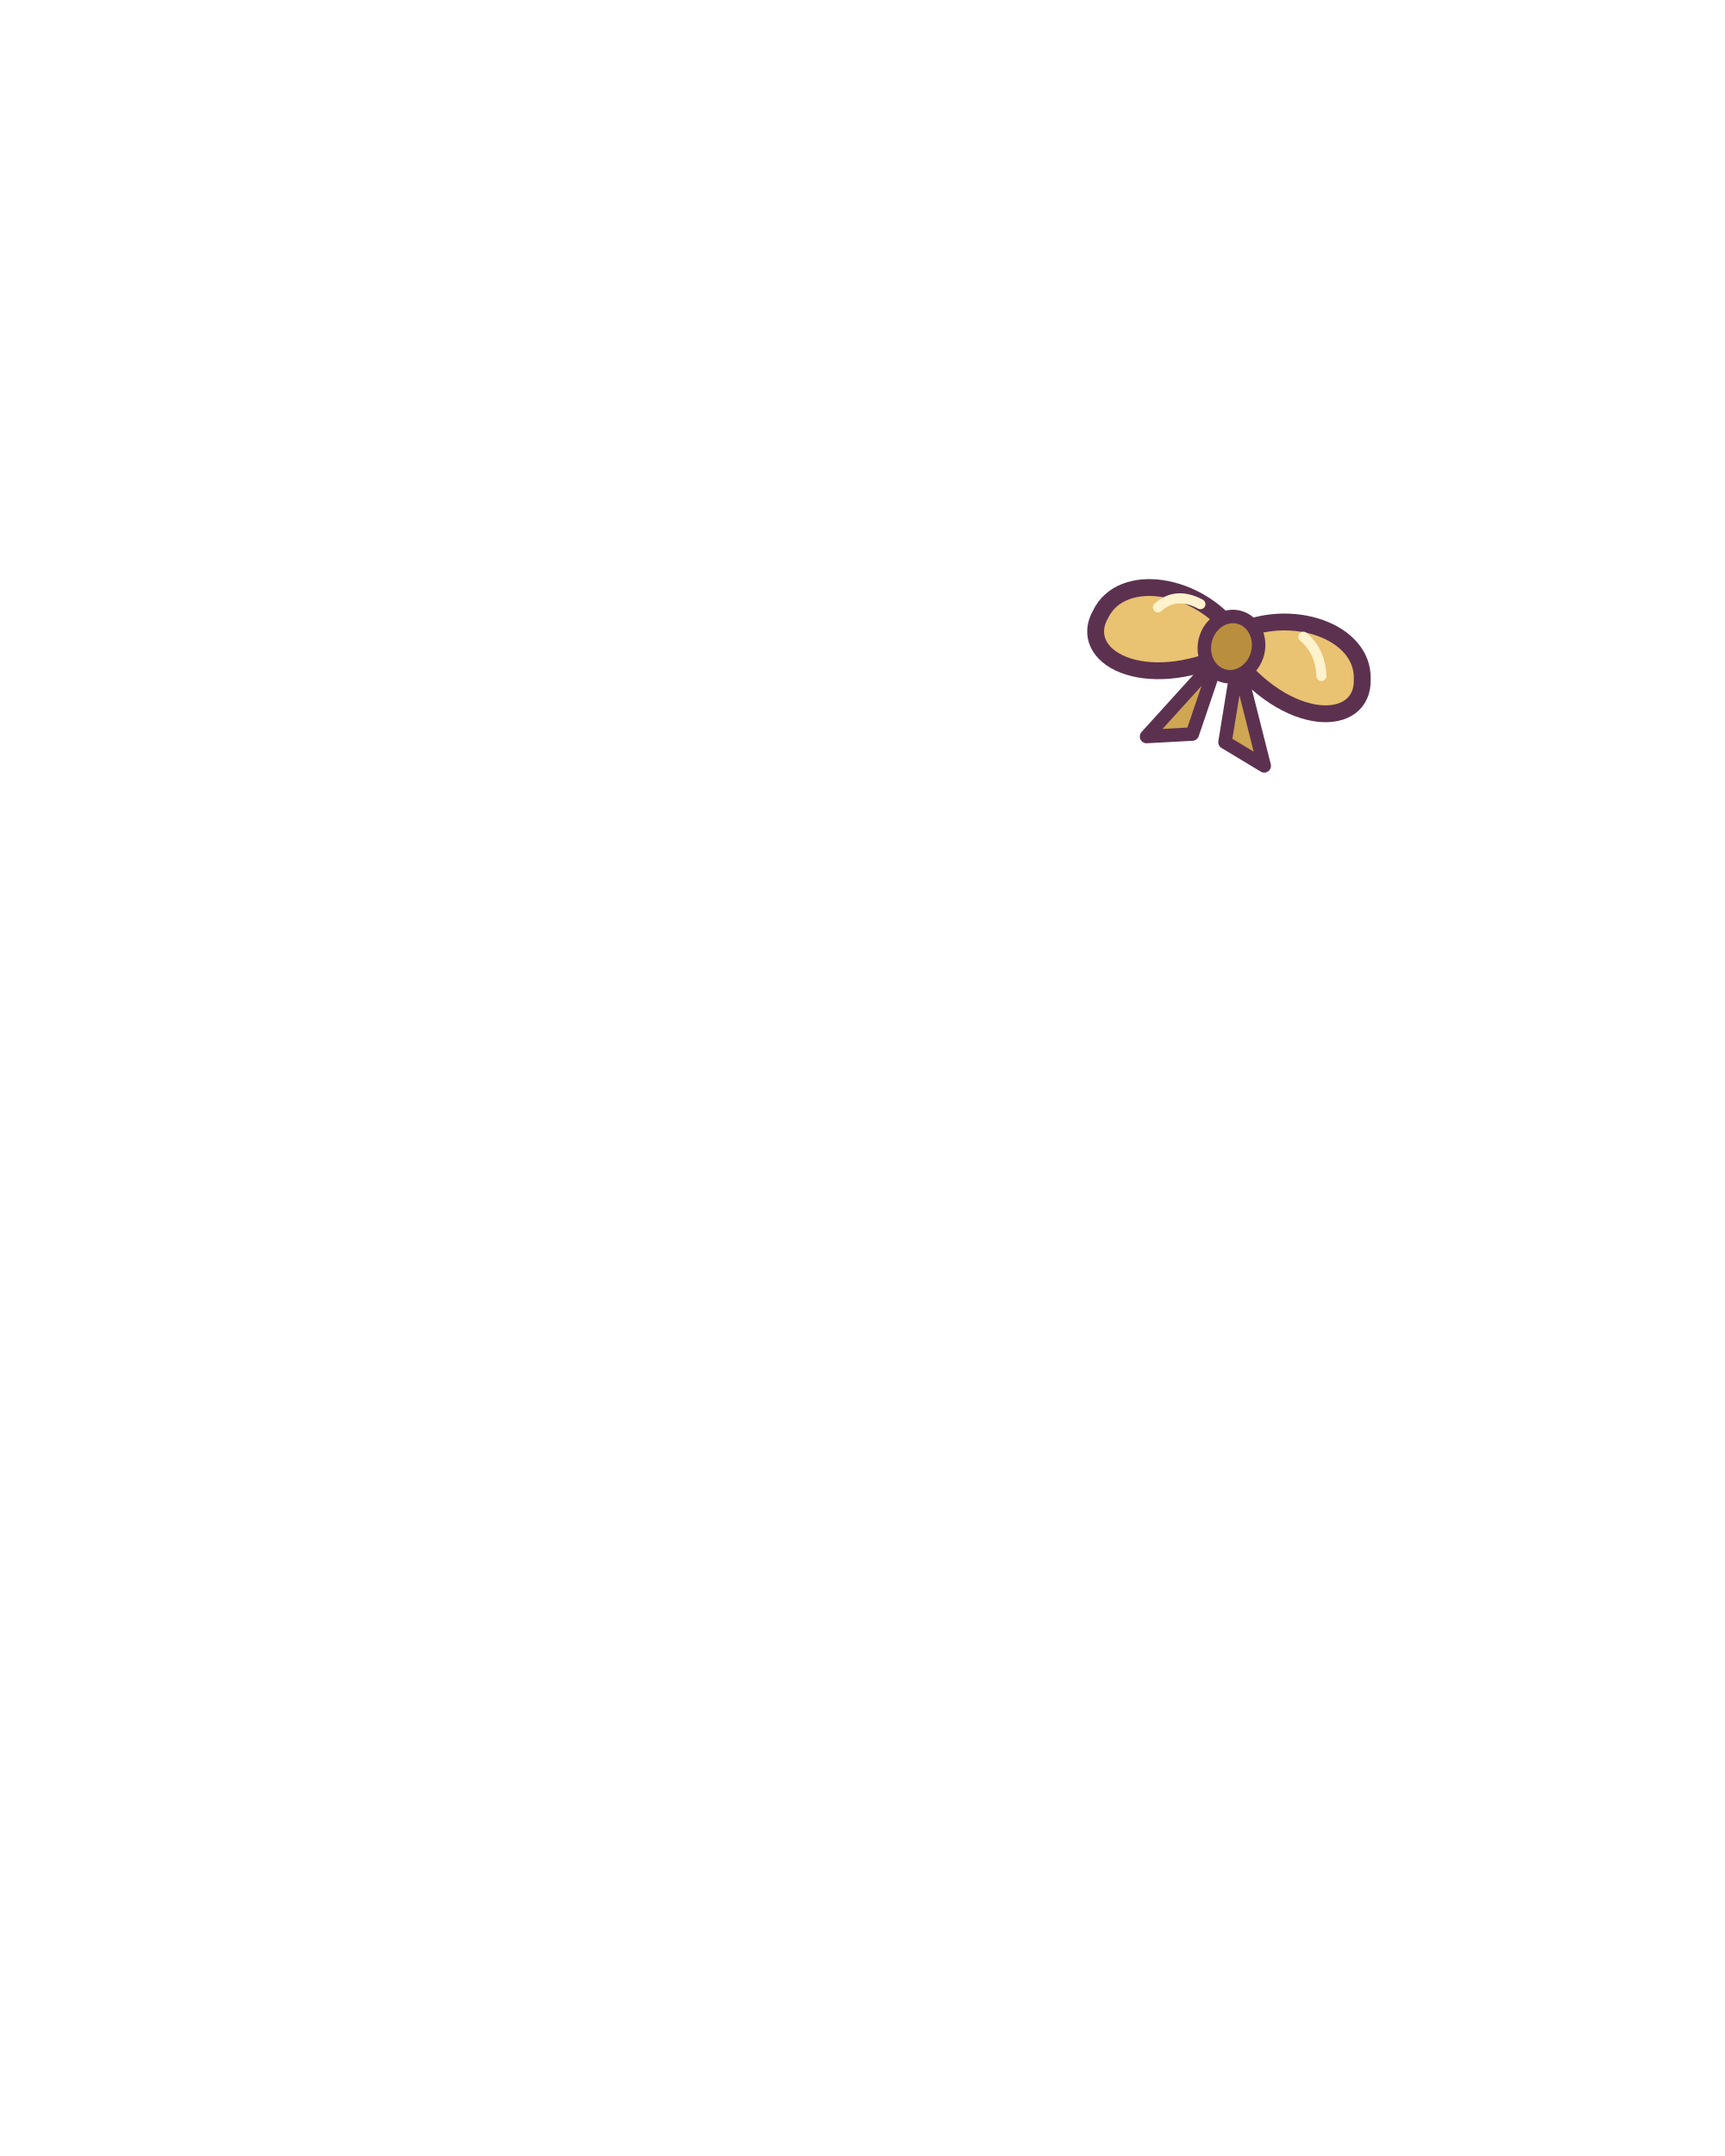
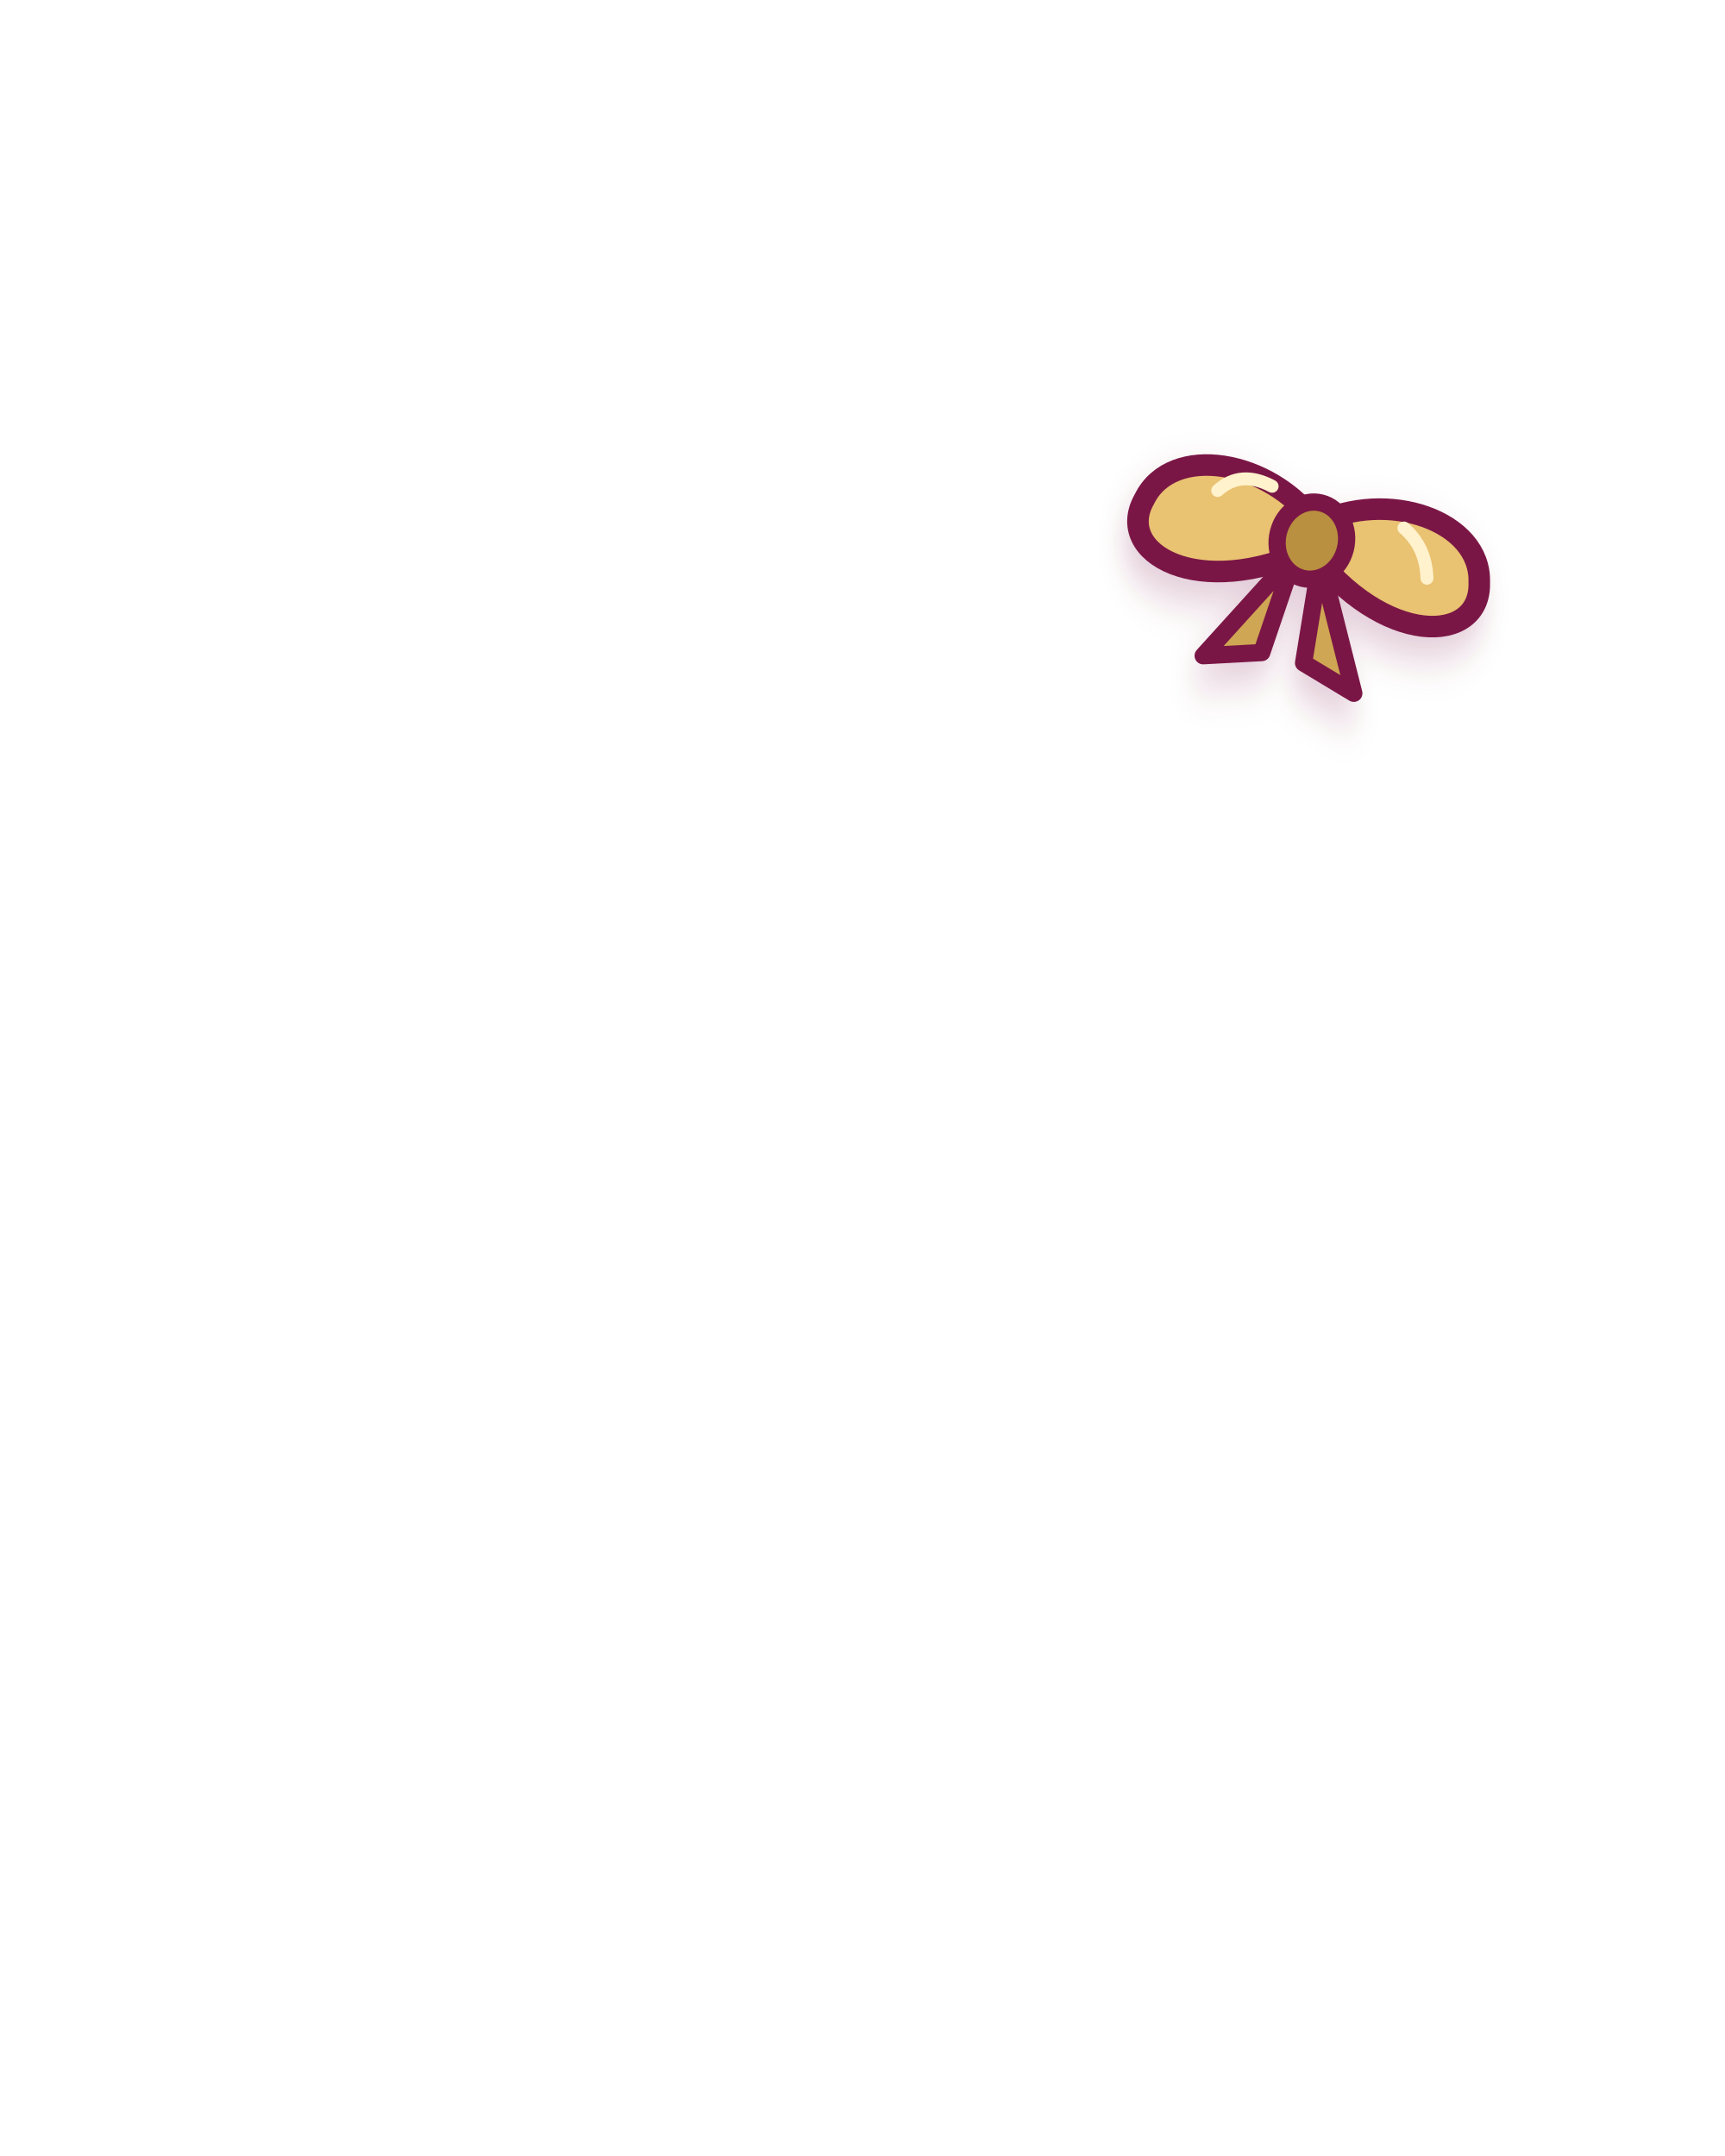
<svg xmlns="http://www.w3.org/2000/svg" viewBox="0 0 512 640" width="512" height="640">
-   <g transform="translate(366 190) rotate(14)">
-     <path d="M0 4 C-22 22 -44 16 -40 2 C-37 -12 -14 -14 0 -2 Z" fill="#e9c272" stroke="#5c3150" stroke-width="5" />
-     <path d="M0 4 C22 22 44 16 40 2 C37 -12 14 -14 0 -2 Z" fill="#e9c272" stroke="#5c3150" stroke-width="5" />
-     <path d="M-3 6 L-18 34 L-5 30 Z" fill="#cfa652" stroke="#5c3150" stroke-width="4" stroke-linejoin="round" />
-     <path d="M3 6 L18 34 L5 30 Z" fill="#cfa652" stroke="#5c3150" stroke-width="4" stroke-linejoin="round" />
-     <ellipse cx="0" cy="2" rx="8" ry="9" fill="#b98f3f" stroke="#5c3150" stroke-width="4" />
+   <defs>
+     <filter id="glossShadow" x="-.2" y="-.2" width="1.4" height="1.5">
+       <feDropShadow dx="0" dy="5" stdDeviation="4" flood-color="#71143d" flood-opacity=".2" />
+     </filter>
+   </defs>
+   <g filter="url(#glossShadow)" transform="translate(390 158) rotate(14) scale(1.28)">
+     <path d="M0 4 C-22 22 -44 16 -40 2 C-37 -12 -14 -14 0 -2 Z" fill="#e9c272" stroke="#7a1645" stroke-width="5" />
+     <path d="M0 4 C22 22 44 16 40 2 C37 -12 14 -14 0 -2 Z" fill="#e9c272" stroke="#7a1645" stroke-width="5" />
+     <path d="M-3 6 L-18 34 L-5 30 Z" fill="#cfa652" stroke="#7a1645" stroke-width="4" stroke-linejoin="round" />
+     <path d="M3 6 L18 34 L5 30 Z" fill="#cfa652" stroke="#7a1645" stroke-width="4" stroke-linejoin="round" />
+     <ellipse cx="0" cy="2" rx="8" ry="9" fill="#b98f3f" stroke="#7a1645" stroke-width="4" />
    <path d="M-24 -4 Q-20 -10 -12 -8" fill="none" stroke="#fff2cc" stroke-width="3" stroke-linecap="round" />
    <path d="M20 -6 Q26 -3 28 4" fill="none" stroke="#fff2cc" stroke-width="3" stroke-linecap="round" />
  </g>
</svg>
